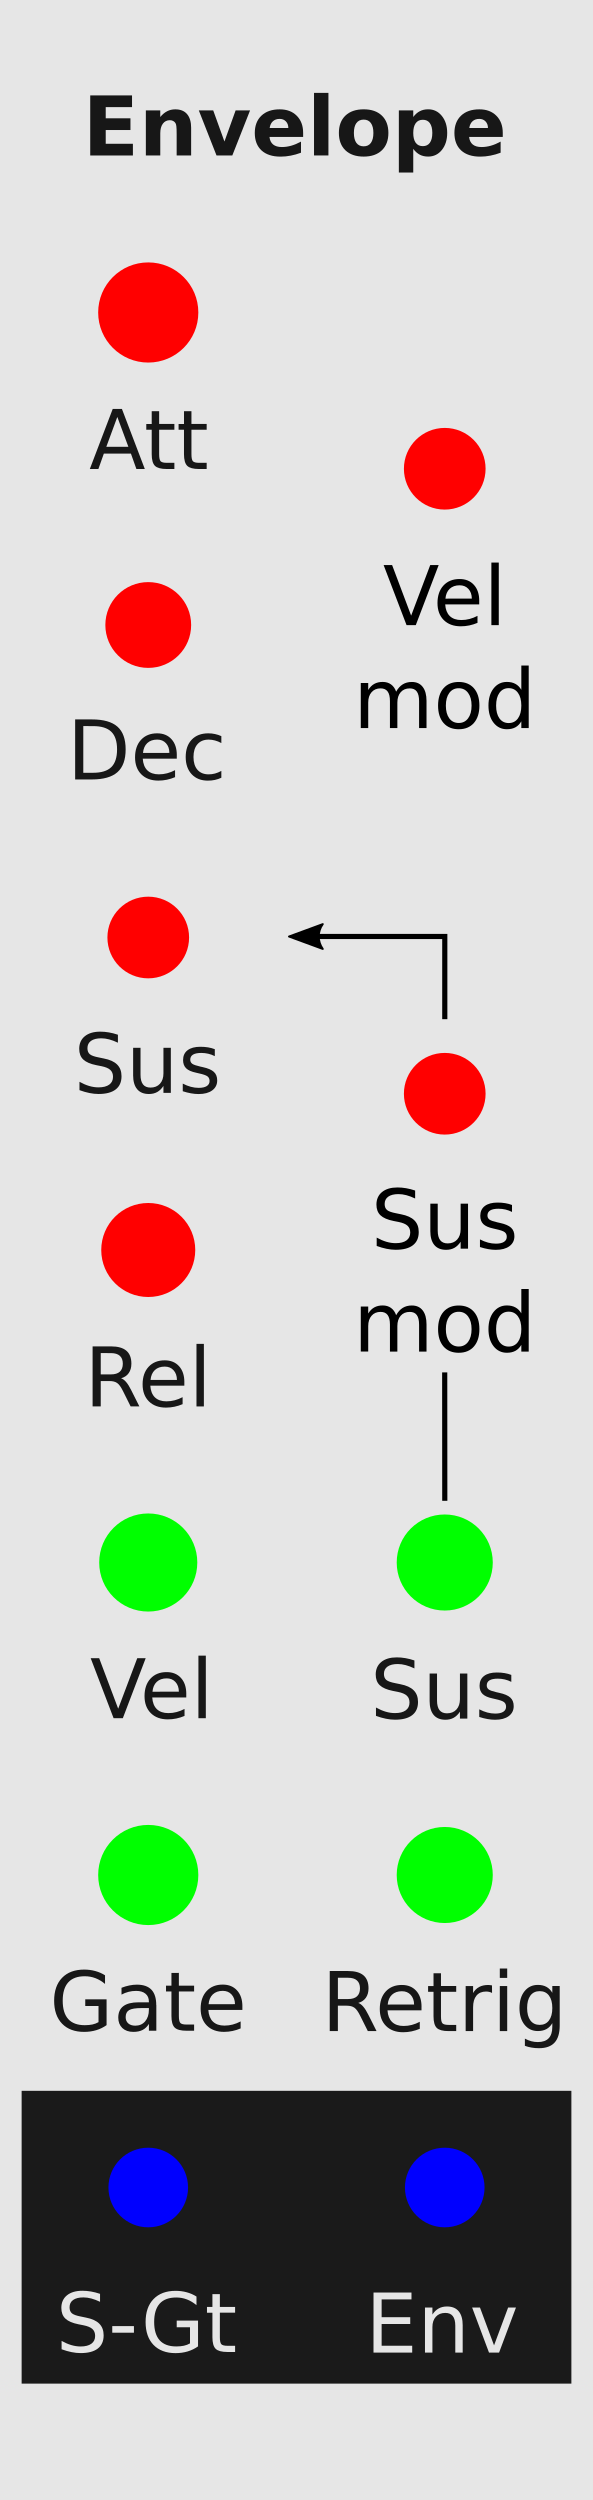
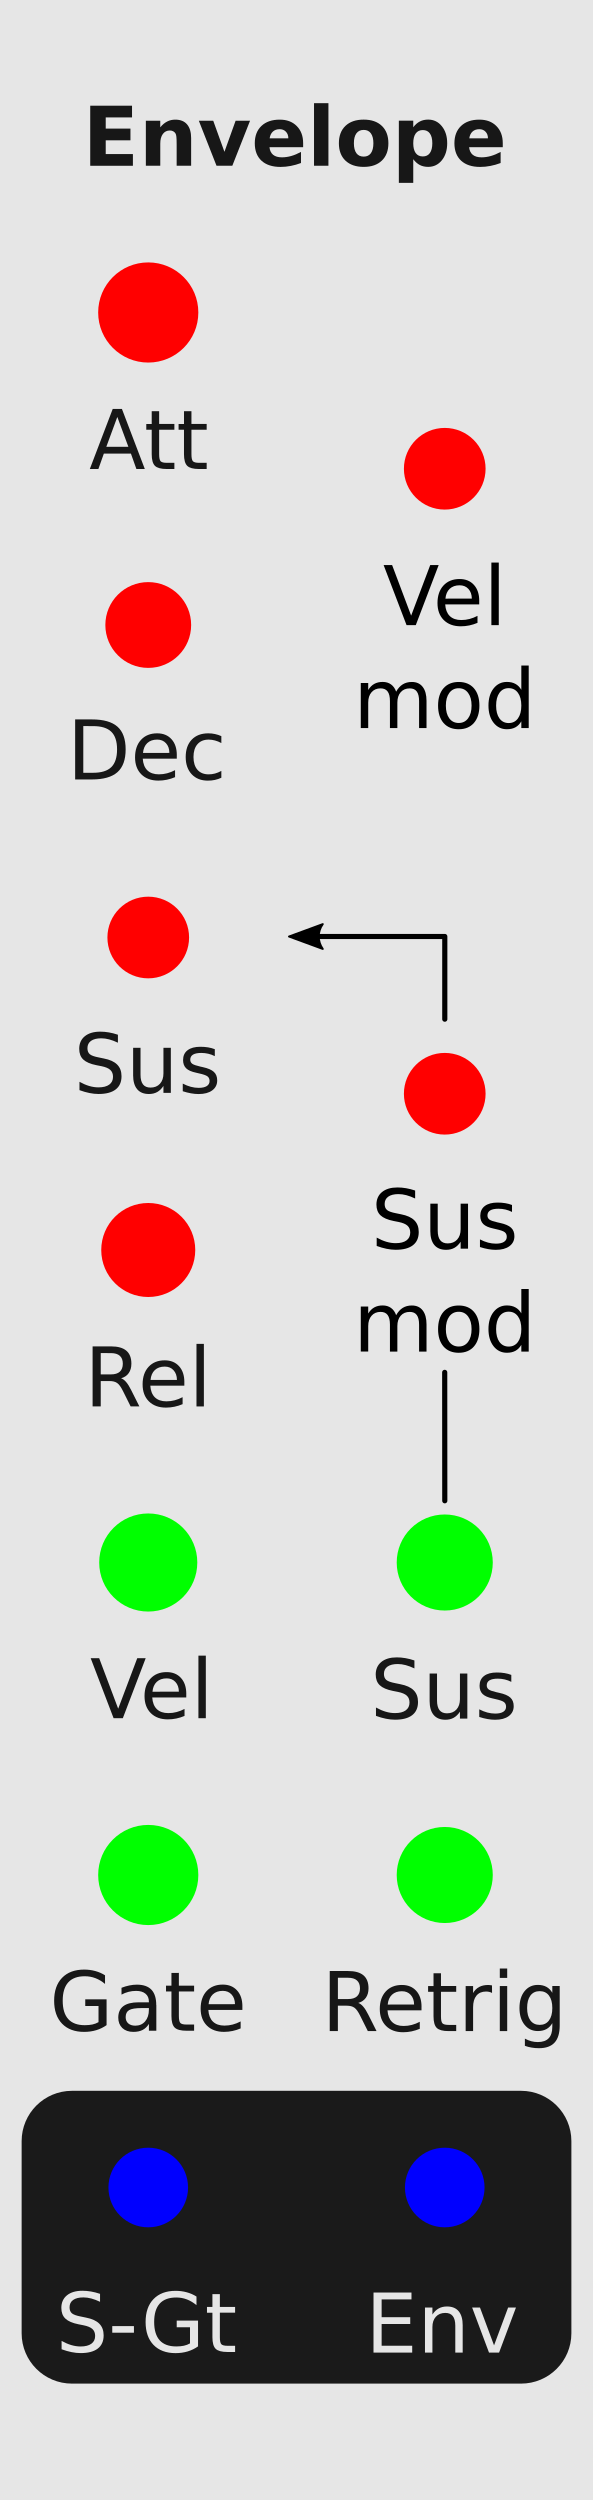
<svg xmlns="http://www.w3.org/2000/svg" width="30.48mm" height="128.5mm" viewBox="0 0 30.48 128.5" version="1.1" id="svg8">
  <defs id="defs2">
    <marker style="overflow:visible;" id="Arrow2Mend" refX="0.0" refY="0.0" orient="auto">
      <path transform="scale(0.6) rotate(180) translate(0,0)" d="M 8.719,4.034 L -2.207,0.016 L 8.719,-4.002 C 6.973,-1.63 6.983,1.616 8.719,4.034 z " style="stroke:context-stroke;fill-rule:evenodd;fill:context-stroke;stroke-width:0.625;stroke-linejoin:round;" id="path59252" />
    </marker>
    <marker style="overflow:visible;" id="Arrow1Lend" refX="0.0" refY="0.0" orient="auto">
      <path transform="scale(0.8) rotate(180) translate(12.5,0)" style="fill-rule:evenodd;fill:context-stroke;stroke:context-stroke;stroke-width:1.0pt;" d="M 0.0,0.0 L 5.0,-5.0 L -12.5,0.0 L 5.0,5.0 L 0.0,0.0 z " id="path59228" />
    </marker>
    <marker style="overflow:visible" id="Arrow1Lstart" refX="0.0" refY="0.0" orient="auto">
      <path transform="scale(0.8) translate(12.5,0)" style="fill-rule:evenodd;fill:context-stroke;stroke:context-stroke;stroke-width:1.0pt" d="M 0.0,0.0 L 5.0,-5.0 L -12.5,0.0 L 5.0,5.0 L 0.0,0.0 z " id="path59225" />
    </marker>
  </defs>
  <g id="layer1" transform="translate(0,-168.5)" style="display:inline">
    <rect style="display:inline;opacity:1;vector-effect:none;fill:#e6e6e6;fill-opacity:1;fill-rule:evenodd;stroke:none;stroke-width:0.649;stroke-linecap:butt;stroke-linejoin:miter;stroke-miterlimit:4;stroke-dasharray:none;stroke-dashoffset:0;stroke-opacity:1;paint-order:normal" id="rect420" width="30.48" height="128.5" x="5.9211732e-17" y="168.5" />
    <g aria-label="Att" id="text35907" style="font-size:4.233px;line-height:1.25;fill-opacity:0.9;stroke-width:0.265">
      <path d="m 6.03,189.931 -0.566,1.536 h 1.135 z m -0.236,-0.411 h 0.473 l 1.176,3.086 H 7.01 L 6.729,191.814 H 5.338 l -0.281,0.792 H 4.617 Z" id="path59933" />
      <path d="m 8.18,189.634 v 0.657 h 0.783 v 0.296 H 8.18 v 1.257 q 0,0.283 0.076,0.364 0.079,0.081 0.316,0.081 h 0.391 v 0.318 H 8.573 q -0.44,0 -0.608,-0.163 -0.167,-0.165 -0.167,-0.599 v -1.257 H 7.519 v -0.296 h 0.279 v -0.657 z" id="path59935" />
      <path d="m 9.84,189.634 v 0.657 h 0.783 v 0.296 H 9.84 v 1.257 q 0,0.283 0.076,0.364 0.079,0.081 0.316,0.081 h 0.391 v 0.318 h -0.391 q -0.44,0 -0.608,-0.163 -0.167,-0.165 -0.167,-0.599 v -1.257 H 9.179 v -0.296 h 0.279 v -0.657 z" id="path59937" />
    </g>
    <g aria-label="Dec" id="text51881" style="font-size:4.233px;line-height:1.25;fill-opacity:0.9;stroke-width:0.265">
      <path d="m 4.281,205.821 v 2.4 h 0.504 q 0.639,0 0.934,-0.289 0.298,-0.289 0.298,-0.914 0,-0.62 -0.298,-0.907 -0.296,-0.289 -0.934,-0.289 z m -0.418,-0.343 h 0.858 q 0.897,0 1.317,0.374 0.42,0.372 0.42,1.166 0,0.798 -0.422,1.172 -0.422,0.374 -1.315,0.374 H 3.863 Z" id="path59970" />
      <path d="m 9.087,207.311 v 0.186 h -1.749 q 0.025,0.393 0.236,0.599 0.213,0.205 0.591,0.205 0.219,0 0.424,-0.054 0.207,-0.054 0.409,-0.161 v 0.36 q -0.205,0.087 -0.42,0.132 -0.215,0.045 -0.436,0.045 -0.554,0 -0.878,-0.322 -0.322,-0.322 -0.322,-0.872 0,-0.568 0.306,-0.901 0.308,-0.335 0.829,-0.335 0.467,0 0.738,0.302 0.273,0.3 0.273,0.816 z m -0.38,-0.112 q -0.004,-0.312 -0.176,-0.498 -0.169,-0.186 -0.451,-0.186 -0.318,0 -0.511,0.18 -0.19,0.18 -0.219,0.506 z" id="path59972" />
      <path d="m 11.377,206.337 v 0.356 q -0.161,-0.089 -0.325,-0.132 -0.161,-0.045 -0.327,-0.045 -0.37,0 -0.575,0.236 -0.205,0.234 -0.205,0.657 0,0.424 0.205,0.659 0.205,0.234 0.575,0.234 0.165,0 0.327,-0.043 0.163,-0.045 0.325,-0.134 v 0.351 q -0.159,0.074 -0.331,0.112 -0.169,0.037 -0.362,0.037 -0.523,0 -0.831,-0.329 -0.308,-0.329 -0.308,-0.887 0,-0.566 0.31,-0.891 0.312,-0.325 0.854,-0.325 0.176,0 0.343,0.037 0.167,0.035 0.325,0.107 z" id="path59974" />
    </g>
    <g aria-label="Sus" id="text58845" style="font-size:4.233px;line-height:1.25;fill-opacity:0.9;stroke-width:0.265">
      <path d="m 6.061,221.688 v 0.407 q -0.238,-0.114 -0.449,-0.17 -0.211,-0.056 -0.407,-0.056 -0.341,0 -0.527,0.132 -0.184,0.132 -0.184,0.376 0,0.205 0.122,0.31 0.124,0.103 0.467,0.167 l 0.252,0.052 q 0.467,0.089 0.688,0.314 0.223,0.223 0.223,0.599 0,0.449 -0.302,0.68 -0.3,0.232 -0.881,0.232 -0.219,0 -0.467,-0.05 -0.246,-0.05 -0.511,-0.147 v -0.43 q 0.254,0.143 0.498,0.215 0.244,0.072 0.48,0.072 0.358,0 0.552,-0.141 0.194,-0.141 0.194,-0.401 0,-0.227 -0.141,-0.356 -0.138,-0.128 -0.457,-0.192 l -0.254,-0.05 q -0.467,-0.093 -0.676,-0.291 -0.209,-0.198 -0.209,-0.552 0,-0.409 0.287,-0.645 0.289,-0.236 0.796,-0.236 0.217,0 0.442,0.039 0.225,0.039 0.461,0.118 z" id="path59977" />
      <path d="m 6.843,223.759 v -1.401 h 0.38 v 1.387 q 0,0.329 0.128,0.494 0.128,0.163 0.384,0.163 0.308,0 0.486,-0.196 0.18,-0.196 0.18,-0.535 v -1.313 h 0.38 v 2.315 H 8.401 v -0.356 q -0.138,0.211 -0.322,0.314 -0.182,0.101 -0.424,0.101 -0.399,0 -0.606,-0.248 -0.207,-0.248 -0.207,-0.726 z m 0.957,-1.457 z" id="path59979" />
      <path d="m 11.041,222.426 v 0.36 q -0.161,-0.083 -0.335,-0.124 -0.174,-0.041 -0.36,-0.041 -0.283,0 -0.426,0.087 -0.141,0.087 -0.141,0.26 0,0.132 0.101,0.209 0.101,0.074 0.407,0.143 l 0.13,0.029 q 0.405,0.087 0.575,0.246 0.172,0.157 0.172,0.44 0,0.322 -0.256,0.511 -0.254,0.188 -0.701,0.188 -0.186,0 -0.389,-0.037 -0.201,-0.035 -0.424,-0.107 v -0.393 q 0.211,0.11 0.415,0.165 0.205,0.054 0.405,0.054 0.269,0 0.413,-0.091 0.145,-0.093 0.145,-0.26 0,-0.155 -0.105,-0.238 -0.103,-0.083 -0.457,-0.159 l -0.132,-0.031 q -0.353,-0.074 -0.511,-0.227 -0.157,-0.155 -0.157,-0.424 0,-0.327 0.232,-0.504 0.232,-0.178 0.657,-0.178 0.211,0 0.397,0.031 0.186,0.031 0.343,0.093 z" id="path59981" />
    </g>
    <text xml:space="preserve" style="font-style:normal;font-weight:normal;font-size:10.583px;line-height:1.25;font-family:sans-serif;fill:#000000;fill-opacity:1;stroke:none;stroke-width:0.265" x="11.955" y="222.338" id="text65289">
      <tspan id="tspan65287" style="stroke-width:0.265" x="11.955" y="222.338" />
    </text>
    <g aria-label="Rel" id="text67189" style="font-size:4.233px;line-height:1.25;fill-opacity:0.9;stroke-width:0.265">
      <path d="m 6.224,239.344 q 0.134,0.045 0.26,0.194 0.128,0.149 0.256,0.409 l 0.424,0.843 h -0.449 l -0.395,-0.792 q -0.153,-0.31 -0.298,-0.411 -0.143,-0.101 -0.391,-0.101 H 5.178 v 1.304 H 4.76 v -3.086 h 0.943 q 0.529,0 0.79,0.221 0.26,0.221 0.26,0.668 0,0.291 -0.136,0.484 -0.134,0.192 -0.393,0.267 z m -1.046,-1.296 v 1.096 h 0.525 q 0.302,0 0.455,-0.138 0.155,-0.141 0.155,-0.411 0,-0.271 -0.155,-0.407 -0.153,-0.138 -0.455,-0.138 z" id="path59997" />
      <path d="m 9.475,239.539 v 0.186 h -1.749 q 0.025,0.393 0.236,0.599 0.213,0.205 0.591,0.205 0.219,0 0.424,-0.054 0.207,-0.054 0.409,-0.161 v 0.36 q -0.205,0.087 -0.42,0.132 -0.215,0.045 -0.436,0.045 -0.554,0 -0.878,-0.322 -0.322,-0.322 -0.322,-0.872 0,-0.568 0.306,-0.901 0.308,-0.335 0.829,-0.335 0.467,0 0.738,0.302 0.273,0.3 0.273,0.816 z M 9.095,239.427 q -0.004,-0.312 -0.176,-0.498 -0.169,-0.186 -0.451,-0.186 -0.318,0 -0.511,0.18 -0.19,0.18 -0.219,0.506 z" id="path59999" />
      <path d="m 10.099,237.575 h 0.38 v 3.216 h -0.38 z" id="path60001" />
    </g>
    <g aria-label="Vel mod" id="text68897" style="font-size:4.233px;line-height:1.25;text-align:center;text-anchor:middle;stroke-width:0.265">
      <path d="m 20.897,200.632 -1.178,-3.086 h 0.436 l 0.978,2.598 0.98,-2.598 h 0.434 l -1.176,3.086 z" id="path59940" />
      <path d="m 24.632,199.38 v 0.186 h -1.749 q 0.025,0.393 0.236,0.599 0.213,0.205 0.591,0.205 0.219,0 0.424,-0.054 0.207,-0.054 0.409,-0.161 v 0.36 q -0.205,0.087 -0.42,0.132 -0.215,0.045 -0.436,0.045 -0.554,0 -0.878,-0.322 -0.322,-0.322 -0.322,-0.872 0,-0.568 0.306,-0.901 0.308,-0.335 0.829,-0.335 0.467,0 0.738,0.302 0.273,0.3 0.273,0.816 z m -0.38,-0.112 q -0.004,-0.312 -0.176,-0.498 -0.169,-0.186 -0.451,-0.186 -0.318,0 -0.511,0.18 -0.19,0.18 -0.219,0.506 z" id="path59942" />
      <path d="m 25.257,197.416 h 0.38 v 3.216 h -0.38 z" id="path59944" />
      <path d="m 20.361,204.053 q 0.143,-0.256 0.341,-0.378 0.198,-0.122 0.467,-0.122 0.362,0 0.558,0.254 0.196,0.252 0.196,0.719 v 1.397 h -0.382 v -1.385 q 0,-0.333 -0.118,-0.494 -0.118,-0.161 -0.36,-0.161 -0.296,0 -0.467,0.196 -0.172,0.196 -0.172,0.535 v 1.308 H 20.043 v -1.385 q 0,-0.335 -0.118,-0.494 -0.118,-0.161 -0.364,-0.161 -0.291,0 -0.463,0.198 -0.172,0.196 -0.172,0.533 v 1.308 h -0.382 v -2.315 h 0.382 v 0.36 q 0.13,-0.213 0.312,-0.314 0.182,-0.101 0.432,-0.101 0.252,0 0.428,0.128 0.178,0.128 0.263,0.372 z" id="path59946" />
      <path d="m 23.579,203.875 q -0.306,0 -0.484,0.24 -0.178,0.238 -0.178,0.653 0,0.415 0.176,0.655 0.178,0.238 0.486,0.238 0.304,0 0.482,-0.24 0.178,-0.24 0.178,-0.653 0,-0.411 -0.178,-0.651 -0.178,-0.242 -0.482,-0.242 z m 0,-0.322 q 0.496,0 0.779,0.322 0.283,0.322 0.283,0.893 0,0.568 -0.283,0.893 -0.283,0.322 -0.779,0.322 -0.498,0 -0.781,-0.322 -0.281,-0.325 -0.281,-0.893 0,-0.571 0.281,-0.893 0.283,-0.322 0.781,-0.322 z" id="path59948" />
      <path d="m 26.796,203.96 v -1.253 h 0.38 v 3.216 h -0.38 v -0.347 q -0.12,0.207 -0.304,0.308 -0.182,0.099 -0.438,0.099 -0.42,0 -0.684,-0.335 -0.263,-0.335 -0.263,-0.881 0,-0.546 0.263,-0.881 0.265,-0.335 0.684,-0.335 0.256,0 0.438,0.101 0.184,0.099 0.304,0.306 z m -1.296,0.808 q 0,0.42 0.172,0.659 0.174,0.238 0.475,0.238 0.302,0 0.475,-0.238 0.174,-0.24 0.174,-0.659 0,-0.42 -0.174,-0.657 -0.174,-0.24 -0.475,-0.24 -0.302,0 -0.475,0.24 -0.172,0.238 -0.172,0.657 z" id="path59950" />
    </g>
    <g aria-label="Gate " id="text73201" style="font-size:4.233px;line-height:1.25;fill-opacity:0.9;stroke-width:0.265">
      <path d="m 5.064,272.439 v -0.829 H 4.382 v -0.343 h 1.096 v 1.325 q -0.242,0.172 -0.533,0.26 -0.291,0.087 -0.622,0.087 -0.723,0 -1.133,-0.422 -0.407,-0.424 -0.407,-1.178 0,-0.757 0.407,-1.178 0.409,-0.424 1.133,-0.424 0.302,0 0.573,0.074 0.273,0.074 0.502,0.219 v 0.444 q -0.232,-0.196 -0.492,-0.296 -0.26,-0.099 -0.548,-0.099 -0.566,0 -0.852,0.316 -0.283,0.316 -0.283,0.943 0,0.624 0.283,0.941 0.285,0.316 0.852,0.316 0.221,0 0.395,-0.037 0.174,-0.039 0.312,-0.12 z" id="path60031" />
      <path d="m 7.276,271.715 q -0.461,0 -0.639,0.105 -0.178,0.105 -0.178,0.36 0,0.203 0.132,0.322 0.134,0.118 0.364,0.118 0.316,0 0.506,-0.223 0.192,-0.225 0.192,-0.597 v -0.085 z m 0.759,-0.157 v 1.321 H 7.654 v -0.351 q -0.13,0.211 -0.325,0.312 -0.194,0.099 -0.475,0.099 -0.356,0 -0.566,-0.198 -0.209,-0.201 -0.209,-0.535 0,-0.391 0.26,-0.589 0.263,-0.198 0.781,-0.198 h 0.533 v -0.037 q 0,-0.263 -0.174,-0.405 -0.172,-0.145 -0.484,-0.145 -0.198,0 -0.387,0.048 -0.188,0.048 -0.362,0.143 v -0.351 q 0.209,-0.081 0.405,-0.12 0.196,-0.041 0.382,-0.041 0.502,0 0.75,0.26 0.248,0.26 0.248,0.79 z" id="path60033" />
      <path d="m 9.194,269.907 v 0.657 h 0.783 v 0.296 h -0.783 v 1.257 q 0,0.283 0.076,0.364 0.079,0.081 0.316,0.081 h 0.391 v 0.318 H 9.587 q -0.44,0 -0.608,-0.163 -0.167,-0.165 -0.167,-0.599 v -1.257 H 8.533 v -0.296 h 0.279 v -0.657 z" id="path60035" />
      <path d="m 12.458,271.626 v 0.186 h -1.749 q 0.025,0.393 0.236,0.599 0.213,0.205 0.591,0.205 0.219,0 0.424,-0.054 0.207,-0.054 0.409,-0.161 v 0.36 q -0.205,0.087 -0.42,0.132 -0.215,0.045 -0.436,0.045 -0.554,0 -0.878,-0.322 -0.322,-0.322 -0.322,-0.872 0,-0.568 0.306,-0.901 0.308,-0.335 0.829,-0.335 0.467,0 0.738,0.302 0.273,0.3 0.273,0.816 z m -0.38,-0.112 q -0.004,-0.312 -0.176,-0.498 -0.169,-0.186 -0.451,-0.186 -0.318,0 -0.511,0.18 -0.19,0.18 -0.219,0.506 z" id="path60037" />
    </g>
    <g aria-label="Retrig" id="text73205" style="font-size:4.233px;line-height:1.25;fill-opacity:0.9;stroke-width:0.265">
      <path d="m 18.414,271.451 q 0.134,0.045 0.26,0.194 0.128,0.149 0.256,0.409 l 0.424,0.843 H 18.906 l -0.395,-0.792 q -0.153,-0.31 -0.298,-0.411 -0.143,-0.101 -0.391,-0.101 h -0.455 v 1.304 h -0.418 v -3.086 h 0.943 q 0.529,0 0.79,0.221 0.26,0.221 0.26,0.668 0,0.291 -0.136,0.484 -0.134,0.192 -0.393,0.267 z m -1.046,-1.296 v 1.096 h 0.525 q 0.302,0 0.455,-0.138 0.155,-0.141 0.155,-0.411 0,-0.271 -0.155,-0.407 -0.153,-0.138 -0.455,-0.138 z" id="path60018" />
      <path d="m 21.665,271.645 v 0.186 H 19.917 q 0.025,0.393 0.236,0.599 0.213,0.205 0.591,0.205 0.219,0 0.424,-0.054 0.207,-0.054 0.409,-0.161 v 0.36 q -0.205,0.087 -0.42,0.132 -0.215,0.045 -0.436,0.045 -0.554,0 -0.878,-0.322 -0.322,-0.322 -0.322,-0.872 0,-0.568 0.306,-0.901 0.308,-0.335 0.829,-0.335 0.467,0 0.738,0.302 0.273,0.3 0.273,0.816 z m -0.38,-0.112 q -0.004,-0.312 -0.176,-0.498 -0.169,-0.186 -0.451,-0.186 -0.318,0 -0.511,0.18 -0.19,0.18 -0.219,0.506 z" id="path60020" />
      <path d="m 22.666,269.925 v 0.657 h 0.783 v 0.296 h -0.783 v 1.257 q 0,0.283 0.076,0.364 0.079,0.081 0.316,0.081 h 0.391 v 0.318 h -0.391 q -0.44,0 -0.608,-0.163 -0.167,-0.165 -0.167,-0.599 v -1.257 h -0.279 v -0.296 h 0.279 v -0.657 z" id="path60022" />
      <path d="m 25.291,270.938 q -0.064,-0.037 -0.141,-0.054 -0.074,-0.019 -0.165,-0.019 -0.322,0 -0.496,0.211 -0.172,0.209 -0.172,0.602 v 1.22 h -0.382 v -2.315 h 0.382 v 0.36 q 0.12,-0.211 0.312,-0.312 0.192,-0.103 0.467,-0.103 0.039,0 0.087,0.006 0.048,0.004 0.105,0.015 z" id="path60024" />
      <path d="m 25.69,270.583 h 0.38 v 2.315 h -0.38 z m 0,-0.901 h 0.38 v 0.482 h -0.38 z" id="path60026" />
      <path d="m 28.389,271.713 q 0,-0.413 -0.172,-0.641 -0.169,-0.227 -0.477,-0.227 -0.306,0 -0.477,0.227 -0.169,0.227 -0.169,0.641 0,0.411 0.169,0.639 0.172,0.227 0.477,0.227 0.308,0 0.477,-0.227 0.172,-0.227 0.172,-0.639 z m 0.38,0.897 q 0,0.591 -0.263,0.878 -0.263,0.289 -0.804,0.289 -0.201,0 -0.378,-0.031 -0.178,-0.029 -0.345,-0.091 v -0.37 q 0.167,0.091 0.331,0.134 0.163,0.043 0.333,0.043 0.374,0 0.56,-0.196 0.186,-0.194 0.186,-0.589 v -0.188 q -0.118,0.205 -0.302,0.306 -0.184,0.101 -0.44,0.101 -0.426,0 -0.686,-0.325 -0.26,-0.325 -0.26,-0.86 0,-0.537 0.26,-0.862 0.26,-0.325 0.686,-0.325 0.256,0 0.44,0.101 0.184,0.101 0.302,0.306 v -0.351 h 0.38 z" id="path60028" />
    </g>
    <g aria-label="Vel" id="text73209" style="font-size:4.233px;line-height:1.25;fill-opacity:0.9;stroke-width:0.265">
      <path d="m 5.839,256.816 -1.178,-3.086 h 0.436 l 0.978,2.598 0.98,-2.598 h 0.434 l -1.176,3.086 z" id="path60004" />
      <path d="m 9.574,255.564 v 0.186 h -1.749 q 0.025,0.393 0.236,0.599 0.213,0.205 0.591,0.205 0.219,0 0.424,-0.054 0.207,-0.054 0.409,-0.161 v 0.36 q -0.205,0.087 -0.42,0.132 -0.215,0.045 -0.436,0.045 -0.554,0 -0.878,-0.322 -0.322,-0.322 -0.322,-0.872 0,-0.568 0.306,-0.901 0.308,-0.335 0.829,-0.335 0.467,0 0.738,0.302 0.273,0.3 0.273,0.816 z m -0.38,-0.112 q -0.004,-0.312 -0.176,-0.498 -0.169,-0.186 -0.451,-0.186 -0.318,0 -0.511,0.18 -0.19,0.18 -0.219,0.506 z" id="path60006" />
      <path d="m 10.199,253.6 h 0.38 v 3.216 h -0.38 z" id="path60008" />
    </g>
    <text xml:space="preserve" style="font-style:normal;font-weight:normal;font-size:10.583px;line-height:1.25;font-family:sans-serif;fill:#000000;fill-opacity:1;stroke:none;stroke-width:0.265" x="-3.676" y="276.997" id="text80285">
      <tspan id="tspan80283" style="stroke-width:0.265" x="-3.676" y="276.997" />
    </text>
-     <rect id="rect80851" width="28.257" height="15.05" x="1.112" y="275.968" style="fill:#1a1a1a;fill-opacity:1;stroke-width:0.364" />
+     <rect id="rect80851" width="28.257" height="15.05" x="1.112" y="275.968" style="fill:#1a1a1a;fill-opacity:1;stroke-width:0.364" ry="2.587" />
    <g aria-label="Env" id="text73213" style="font-size:4.233px;line-height:1.25;fill:#e6e6e6;stroke-width:0.265">
      <path d="m 19.199,286.338 h 1.951 v 0.351 h -1.534 v 0.914 h 1.47 v 0.351 h -1.47 v 1.118 h 1.571 v 0.351 h -1.989 z" id="path60049" />
      <path d="m 23.782,288.027 v 1.397 h -0.38 v -1.385 q 0,-0.329 -0.128,-0.492 -0.128,-0.163 -0.384,-0.163 -0.308,0 -0.486,0.196 -0.178,0.196 -0.178,0.535 v 1.308 h -0.382 v -2.315 h 0.382 v 0.36 q 0.136,-0.209 0.32,-0.312 0.186,-0.103 0.428,-0.103 0.399,0 0.604,0.248 0.205,0.246 0.205,0.726 z" id="path60051" />
      <path d="m 24.268,287.109 h 0.403 l 0.723,1.943 0.723,-1.943 h 0.403 l -0.868,2.315 h -0.517 z" id="path60053" />
    </g>
-     <g aria-label="Envelope" id="text88103" style="font-size:4.233px;line-height:1.25;fill-opacity:0.9;stroke-width:0.265">
+     <g aria-label="Envelope" id="text88103" style="font-size:4.233px;line-height:1.25;fill-opacity:0.9;stroke-width:0.265" transform="translate(0,0.5291667)">
      <path d="m 4.638,173.404 h 2.148 v 0.602 H 5.434 v 0.575 h 1.271 v 0.602 H 5.434 v 0.707 h 1.397 v 0.602 H 4.638 Z" style="font-weight:bold;-inkscape-font-specification:'sans-serif Bold'" id="path59953" />
      <path d="m 9.824,175.08 v 1.41 h -0.744 v -0.229 -0.85 q 0,-0.3 -0.014,-0.413 -0.012,-0.114 -0.045,-0.167 -0.043,-0.072 -0.118,-0.112 -0.074,-0.041 -0.169,-0.041 -0.232,0 -0.364,0.18 -0.132,0.178 -0.132,0.494 v 1.139 H 7.497 v -2.315 h 0.74 v 0.339 q 0.167,-0.203 0.356,-0.298 0.188,-0.097 0.415,-0.097 0.401,0 0.608,0.246 0.209,0.246 0.209,0.715 z" style="font-weight:bold;-inkscape-font-specification:'sans-serif Bold'" id="path59955" />
      <path d="m 10.219,174.175 h 0.74 l 0.577,1.6 0.575,-1.6 h 0.742 l -0.912,2.315 h -0.812 z" style="font-weight:bold;-inkscape-font-specification:'sans-serif Bold'" id="path59957" />
      <path d="m 15.581,175.326 v 0.211 h -1.73 q 0.027,0.26 0.188,0.391 0.161,0.13 0.451,0.13 0.234,0 0.477,-0.068 0.246,-0.07 0.504,-0.211 v 0.571 q -0.263,0.099 -0.525,0.149 -0.263,0.052 -0.525,0.052 -0.628,0 -0.978,-0.318 -0.347,-0.32 -0.347,-0.897 0,-0.566 0.341,-0.891 0.343,-0.325 0.943,-0.325 0.546,0 0.872,0.329 0.329,0.329 0.329,0.878 z m -0.761,-0.246 q 0,-0.211 -0.124,-0.339 -0.122,-0.13 -0.32,-0.13 -0.215,0 -0.349,0.122 -0.134,0.12 -0.167,0.347 z" style="font-weight:bold;-inkscape-font-specification:'sans-serif Bold'" id="path59959" />
      <path d="m 16.141,173.274 h 0.74 v 3.216 h -0.74 z" style="font-weight:bold;-inkscape-font-specification:'sans-serif Bold'" id="path59961" />
      <path d="m 18.694,174.648 q -0.246,0 -0.376,0.178 -0.128,0.176 -0.128,0.508 0,0.333 0.128,0.511 0.13,0.176 0.376,0.176 0.242,0 0.37,-0.176 0.128,-0.178 0.128,-0.511 0,-0.333 -0.128,-0.508 -0.128,-0.178 -0.37,-0.178 z m 0,-0.529 q 0.597,0 0.932,0.322 0.337,0.322 0.337,0.893 0,0.571 -0.337,0.893 -0.335,0.322 -0.932,0.322 -0.599,0 -0.938,-0.322 -0.337,-0.322 -0.337,-0.893 0,-0.571 0.337,-0.893 0.339,-0.322 0.938,-0.322 z" style="font-weight:bold;-inkscape-font-specification:'sans-serif Bold'" id="path59963" />
      <path d="m 21.241,176.155 v 1.215 h -0.74 v -3.196 h 0.74 v 0.339 q 0.153,-0.203 0.339,-0.298 0.186,-0.097 0.428,-0.097 0.428,0 0.703,0.341 0.275,0.339 0.275,0.874 0,0.535 -0.275,0.876 -0.275,0.339 -0.703,0.339 -0.242,0 -0.428,-0.095 -0.186,-0.097 -0.339,-0.3 z m 0.492,-1.499 q -0.238,0 -0.366,0.176 -0.126,0.174 -0.126,0.502 0,0.329 0.126,0.504 0.128,0.174 0.366,0.174 0.238,0 0.362,-0.174 0.126,-0.174 0.126,-0.504 0,-0.331 -0.126,-0.504 -0.124,-0.174 -0.362,-0.174 z" style="font-weight:bold;-inkscape-font-specification:'sans-serif Bold'" id="path59965" />
      <path d="m 25.842,175.326 v 0.211 H 24.112 q 0.027,0.26 0.188,0.391 0.161,0.13 0.451,0.13 0.234,0 0.477,-0.068 0.246,-0.07 0.504,-0.211 v 0.571 q -0.263,0.099 -0.525,0.149 -0.263,0.052 -0.525,0.052 -0.628,0 -0.978,-0.318 -0.347,-0.32 -0.347,-0.897 0,-0.566 0.341,-0.891 0.343,-0.325 0.943,-0.325 0.546,0 0.872,0.329 0.329,0.329 0.329,0.878 z m -0.761,-0.246 q 0,-0.211 -0.124,-0.339 -0.122,-0.13 -0.32,-0.13 -0.215,0 -0.349,0.122 -0.134,0.12 -0.167,0.347 z" style="font-weight:bold;-inkscape-font-specification:'sans-serif Bold'" id="path59967" />
    </g>
    <g aria-label="Sus" id="text1051" style="font-size:4.233px;line-height:1.25;fill-opacity:0.9;stroke-width:0.265">
      <path d="m 21.301,253.85 v 0.407 q -0.238,-0.114 -0.449,-0.17 -0.211,-0.056 -0.407,-0.056 -0.341,0 -0.527,0.132 -0.184,0.132 -0.184,0.376 0,0.205 0.122,0.31 0.124,0.103 0.467,0.167 l 0.252,0.052 q 0.467,0.089 0.688,0.314 0.223,0.223 0.223,0.599 0,0.449 -0.302,0.68 -0.3,0.232 -0.881,0.232 -0.219,0 -0.467,-0.05 -0.246,-0.05 -0.511,-0.147 v -0.43 q 0.254,0.143 0.498,0.215 0.244,0.072 0.48,0.072 0.358,0 0.552,-0.141 0.194,-0.141 0.194,-0.401 0,-0.227 -0.141,-0.356 -0.138,-0.128 -0.457,-0.192 l -0.254,-0.05 q -0.467,-0.093 -0.676,-0.291 -0.209,-0.198 -0.209,-0.552 0,-0.409 0.287,-0.645 0.289,-0.236 0.796,-0.236 0.217,0 0.442,0.039 0.225,0.039 0.461,0.118 z" id="path60011" />
      <path d="m 22.083,255.922 v -1.401 h 0.38 v 1.387 q 0,0.329 0.128,0.494 0.128,0.163 0.384,0.163 0.308,0 0.486,-0.196 0.18,-0.196 0.18,-0.535 v -1.313 h 0.38 v 2.315 h -0.38 v -0.356 q -0.138,0.211 -0.322,0.314 -0.182,0.101 -0.424,0.101 -0.399,0 -0.606,-0.248 -0.207,-0.248 -0.207,-0.726 z m 0.957,-1.457 z" id="path60013" />
      <path d="m 26.281,254.588 v 0.36 q -0.161,-0.083 -0.335,-0.124 -0.174,-0.041 -0.36,-0.041 -0.283,0 -0.426,0.087 -0.141,0.087 -0.141,0.26 0,0.132 0.101,0.209 0.101,0.074 0.407,0.143 l 0.13,0.029 q 0.405,0.087 0.575,0.246 0.172,0.157 0.172,0.44 0,0.322 -0.256,0.511 -0.254,0.188 -0.701,0.188 -0.186,0 -0.389,-0.037 -0.201,-0.035 -0.424,-0.107 v -0.393 q 0.211,0.11 0.415,0.165 0.205,0.054 0.405,0.054 0.269,0 0.413,-0.091 0.145,-0.093 0.145,-0.26 0,-0.155 -0.105,-0.238 -0.103,-0.083 -0.457,-0.159 l -0.132,-0.031 q -0.353,-0.074 -0.511,-0.227 -0.157,-0.155 -0.157,-0.424 0,-0.327 0.232,-0.504 0.232,-0.178 0.657,-0.178 0.211,0 0.397,0.031 0.186,0.031 0.343,0.093 z" id="path60015" />
    </g>
    <text xml:space="preserve" style="font-style:normal;font-weight:normal;font-size:10.583px;line-height:1.25;font-family:sans-serif;fill:#000000;fill-opacity:1;stroke:none;stroke-width:0.265" x="-18.465" y="239.396" id="text24631">
      <tspan id="tspan24629" style="stroke-width:0.265" x="-18.465" y="239.396" />
    </text>
    <g aria-label="S-Gt" id="text24797" style="font-size:4.233px;line-height:1.25;fill:#e6e6e6;stroke-width:0.265">
      <path d="m 5.142,286.406 v 0.407 q -0.238,-0.114 -0.449,-0.17 -0.211,-0.056 -0.407,-0.056 -0.341,0 -0.527,0.132 -0.184,0.132 -0.184,0.376 0,0.205 0.122,0.31 0.124,0.103 0.467,0.167 l 0.252,0.052 q 0.467,0.089 0.688,0.314 0.223,0.223 0.223,0.599 0,0.449 -0.302,0.68 -0.3,0.232 -0.881,0.232 -0.219,0 -0.467,-0.05 -0.246,-0.05 -0.511,-0.147 v -0.43 q 0.254,0.143 0.498,0.215 0.244,0.072 0.48,0.072 0.358,0 0.552,-0.141 0.194,-0.141 0.194,-0.401 0,-0.227 -0.141,-0.356 -0.138,-0.128 -0.457,-0.192 l -0.254,-0.05 q -0.467,-0.093 -0.676,-0.291 -0.209,-0.198 -0.209,-0.552 0,-0.409 0.287,-0.645 0.289,-0.236 0.796,-0.236 0.217,0 0.442,0.039 0.225,0.039 0.461,0.118 z" id="path60040" />
      <path d="m 5.77,288.062 h 1.114 v 0.339 h -1.114 z" id="path60042" />
      <path d="m 9.766,288.951 v -0.829 H 9.083 v -0.343 h 1.096 v 1.325 q -0.242,0.172 -0.533,0.26 -0.291,0.087 -0.622,0.087 -0.723,0 -1.133,-0.422 -0.407,-0.424 -0.407,-1.178 0,-0.757 0.407,-1.178 0.409,-0.424 1.133,-0.424 0.302,0 0.573,0.074 0.273,0.074 0.502,0.219 v 0.444 q -0.232,-0.196 -0.492,-0.296 -0.26,-0.099 -0.548,-0.099 -0.566,0 -0.852,0.316 -0.283,0.316 -0.283,0.943 0,0.624 0.283,0.941 0.285,0.316 0.852,0.316 0.221,0 0.395,-0.037 0.174,-0.039 0.312,-0.12 z" id="path60044" />
      <path d="m 11.301,286.419 v 0.657 h 0.783 v 0.296 h -0.783 v 1.257 q 0,0.283 0.076,0.364 0.079,0.081 0.316,0.081 h 0.391 v 0.318 h -0.391 q -0.44,0 -0.608,-0.163 -0.167,-0.165 -0.167,-0.599 v -1.257 h -0.279 v -0.296 h 0.279 v -0.657 z" id="path60046" />
    </g>
    <text xml:space="preserve" style="font-style:normal;font-weight:normal;font-size:10.583px;line-height:1.25;font-family:sans-serif;fill:#000000;fill-opacity:1;stroke:none;stroke-width:0.265" x="-8.229" y="291.031" id="text36741">
      <tspan id="tspan36739" style="stroke-width:0.265" x="-8.229" y="291.031" />
    </text>
    <g aria-label="Sus mod" id="text39497" style="font-size:4.233px;line-height:1.25;text-align:center;text-anchor:middle;stroke-width:0.265">
      <path d="m 21.338,229.696 v 0.407 q -0.238,-0.114 -0.449,-0.17 -0.211,-0.056 -0.407,-0.056 -0.341,0 -0.527,0.132 -0.184,0.132 -0.184,0.376 0,0.205 0.122,0.31 0.124,0.103 0.467,0.167 l 0.252,0.052 q 0.467,0.089 0.688,0.314 0.223,0.223 0.223,0.599 0,0.449 -0.302,0.68 -0.3,0.232 -0.881,0.232 -0.219,0 -0.467,-0.05 -0.246,-0.05 -0.511,-0.147 v -0.43 q 0.254,0.143 0.498,0.215 0.244,0.072 0.48,0.072 0.358,0 0.552,-0.141 0.194,-0.141 0.194,-0.401 0,-0.227 -0.141,-0.356 -0.138,-0.128 -0.457,-0.192 l -0.254,-0.05 q -0.467,-0.093 -0.676,-0.291 -0.209,-0.198 -0.209,-0.552 0,-0.409 0.287,-0.645 0.289,-0.236 0.796,-0.236 0.217,0 0.442,0.039 0.225,0.039 0.461,0.118 z" id="path59984" />
      <path d="m 22.119,231.768 v -1.401 h 0.38 v 1.387 q 0,0.329 0.128,0.494 0.128,0.163 0.384,0.163 0.308,0 0.486,-0.196 0.18,-0.196 0.18,-0.535 v -1.313 h 0.38 v 2.315 h -0.38 v -0.356 q -0.138,0.211 -0.322,0.314 -0.182,0.101 -0.424,0.101 -0.399,0 -0.606,-0.248 -0.207,-0.248 -0.207,-0.726 z m 0.957,-1.457 z" id="path59986" />
      <path d="m 26.317,230.434 v 0.36 q -0.161,-0.083 -0.335,-0.124 -0.174,-0.041 -0.36,-0.041 -0.283,0 -0.426,0.087 -0.141,0.087 -0.141,0.26 0,0.132 0.101,0.209 0.101,0.074 0.407,0.143 l 0.13,0.029 q 0.405,0.087 0.575,0.246 0.172,0.157 0.172,0.44 0,0.322 -0.256,0.511 -0.254,0.188 -0.701,0.188 -0.186,0 -0.389,-0.037 -0.201,-0.035 -0.424,-0.107 v -0.393 q 0.211,0.11 0.415,0.165 0.205,0.054 0.405,0.054 0.269,0 0.413,-0.091 0.145,-0.093 0.145,-0.26 0,-0.155 -0.105,-0.238 -0.103,-0.083 -0.457,-0.159 l -0.132,-0.031 q -0.353,-0.074 -0.511,-0.227 -0.157,-0.155 -0.157,-0.424 0,-0.327 0.232,-0.504 0.232,-0.178 0.657,-0.178 0.211,0 0.397,0.031 0.186,0.031 0.343,0.093 z" id="path59988" />
      <path d="m 20.361,236.102 q 0.143,-0.256 0.341,-0.378 0.198,-0.122 0.467,-0.122 0.362,0 0.558,0.254 0.196,0.252 0.196,0.719 v 1.397 h -0.382 v -1.385 q 0,-0.333 -0.118,-0.494 -0.118,-0.161 -0.36,-0.161 -0.296,0 -0.467,0.196 -0.172,0.196 -0.172,0.535 v 1.308 H 20.043 v -1.385 q 0,-0.335 -0.118,-0.494 -0.118,-0.161 -0.364,-0.161 -0.291,0 -0.463,0.198 -0.172,0.196 -0.172,0.533 v 1.308 h -0.382 v -2.315 h 0.382 v 0.36 q 0.13,-0.213 0.312,-0.314 0.182,-0.101 0.432,-0.101 0.252,0 0.428,0.128 0.178,0.128 0.263,0.372 z" id="path59990" />
      <path d="m 23.579,235.925 q -0.306,0 -0.484,0.24 -0.178,0.238 -0.178,0.653 0,0.415 0.176,0.655 0.178,0.238 0.486,0.238 0.304,0 0.482,-0.24 0.178,-0.24 0.178,-0.653 0,-0.411 -0.178,-0.651 -0.178,-0.242 -0.482,-0.242 z m 0,-0.322 q 0.496,0 0.779,0.322 0.283,0.322 0.283,0.893 0,0.568 -0.283,0.893 -0.283,0.322 -0.779,0.322 -0.498,0 -0.781,-0.322 -0.281,-0.325 -0.281,-0.893 0,-0.571 0.281,-0.893 0.283,-0.322 0.781,-0.322 z" id="path59992" />
      <path d="m 26.796,236.009 v -1.253 h 0.38 v 3.216 h -0.38 v -0.347 q -0.12,0.207 -0.304,0.308 -0.182,0.099 -0.438,0.099 -0.42,0 -0.684,-0.335 -0.263,-0.335 -0.263,-0.881 0,-0.546 0.263,-0.881 0.265,-0.335 0.684,-0.335 0.256,0 0.438,0.101 0.184,0.099 0.304,0.306 z m -1.296,0.808 q 0,0.42 0.172,0.659 0.174,0.238 0.475,0.238 0.302,0 0.475,-0.238 0.174,-0.24 0.174,-0.659 0,-0.42 -0.174,-0.657 -0.174,-0.24 -0.475,-0.24 -0.302,0 -0.475,0.24 -0.172,0.238 -0.172,0.657 z" id="path59994" />
    </g>
-     <path style="fill:#000000;fill-opacity:0.9;stroke:#000000;stroke-width:0.265;stroke-linecap:butt;stroke-linejoin:miter;stroke-miterlimit:4;stroke-dasharray:none;stroke-opacity:1" d="m 22.862,245.64 -0.004,-6.6" id="path58833" />
-     <path style="fill:none;stroke:#000000;stroke-width:0.265px;stroke-linecap:butt;stroke-linejoin:miter;stroke-opacity:1;marker-end:url(#Arrow2Mend)" d="m 22.862,220.886 v -4.251 h -7.657" id="path59223" />
+     <path style="fill:#000000;fill-opacity:0.9;stroke:#000000;stroke-width:0.265;stroke-linecap:round;stroke-linejoin:miter;stroke-miterlimit:4;stroke-dasharray:none;stroke-opacity:1" d="m 22.862,245.64 -0.004,-6.6" id="path58833" />
+     <path style="fill:none;stroke:#000000;stroke-width:0.265px;stroke-linecap:round;stroke-linejoin:round;stroke-opacity:1;marker-end:url(#Arrow2Mend)" d="m 22.862,220.886 v -4.251 h -7.657" id="path59223" />
  </g>
  <g id="layer2" style="display:inline">
    <circle style="display:inline;opacity:1;vector-effect:none;fill:#ff0000;fill-opacity:1;fill-rule:evenodd;stroke:none;stroke-width:0.644;stroke-linecap:butt;stroke-linejoin:miter;stroke-miterlimit:4;stroke-dasharray:none;stroke-dashoffset:0;stroke-opacity:1;paint-order:normal" id="path4954" cx="7.62" cy="16.062" r="2.574" />
    <circle r="2.574" cy="96.375" cx="7.62" id="circle4956" style="display:inline;opacity:1;vector-effect:none;fill:#00ff00;fill-opacity:1;fill-rule:evenodd;stroke:none;stroke-width:0.644;stroke-linecap:butt;stroke-linejoin:miter;stroke-miterlimit:4;stroke-dasharray:none;stroke-dashoffset:0;stroke-opacity:1;paint-order:normal" />
    <circle style="display:inline;opacity:1;vector-effect:none;fill:#0000ff;fill-opacity:1;fill-rule:evenodd;stroke:none;stroke-width:0.512;stroke-linecap:butt;stroke-linejoin:miter;stroke-miterlimit:4;stroke-dasharray:none;stroke-dashoffset:0;stroke-opacity:1;paint-order:normal" id="circle4958" cx="22.86" cy="112.438" r="2.046" />
    <circle style="display:inline;opacity:1;vector-effect:none;fill:#ff0000;fill-opacity:1;fill-rule:evenodd;stroke:none;stroke-width:0.551;stroke-linecap:butt;stroke-linejoin:miter;stroke-miterlimit:4;stroke-dasharray:none;stroke-dashoffset:0;stroke-opacity:1;paint-order:normal" id="circle18798" cx="7.62" cy="32.125" r="2.205" />
    <circle style="display:inline;opacity:1;vector-effect:none;fill:#ff0000;fill-opacity:1;fill-rule:evenodd;stroke:none;stroke-width:0.525;stroke-linecap:butt;stroke-linejoin:miter;stroke-miterlimit:4;stroke-dasharray:none;stroke-dashoffset:0;stroke-opacity:1;paint-order:normal" id="circle18800" cx="7.62" cy="48.188" r="2.099" />
    <circle style="display:inline;opacity:1;vector-effect:none;fill:#ff0000;fill-opacity:1;fill-rule:evenodd;stroke:none;stroke-width:0.604;stroke-linecap:butt;stroke-linejoin:miter;stroke-miterlimit:4;stroke-dasharray:none;stroke-dashoffset:0;stroke-opacity:1;paint-order:normal" id="circle18802" cx="7.62" cy="64.25" r="2.416" />
    <circle r="2.469" cy="96.375" cx="22.86" id="circle18804" style="display:inline;opacity:1;vector-effect:none;fill:#00ff00;fill-opacity:1;fill-rule:evenodd;stroke:none;stroke-width:0.617;stroke-linecap:butt;stroke-linejoin:miter;stroke-miterlimit:4;stroke-dasharray:none;stroke-dashoffset:0;stroke-opacity:1;paint-order:normal" />
    <circle r="2.521" cy="80.313" cx="7.62" id="circle18806" style="display:inline;opacity:1;vector-effect:none;fill:#00ff00;fill-opacity:1;fill-rule:evenodd;stroke:none;stroke-width:0.63;stroke-linecap:butt;stroke-linejoin:miter;stroke-miterlimit:4;stroke-dasharray:none;stroke-dashoffset:0;stroke-opacity:1;paint-order:normal" />
    <circle style="display:inline;opacity:1;vector-effect:none;fill:#ff0000;fill-opacity:1;fill-rule:evenodd;stroke:none;stroke-width:0.525;stroke-linecap:butt;stroke-linejoin:miter;stroke-miterlimit:4;stroke-dasharray:none;stroke-dashoffset:0;stroke-opacity:1;paint-order:normal" id="circle18808" cx="22.86" cy="24.094" r="2.099" />
    <circle r="2.469" cy="80.313" cx="22.86" id="circle1047" style="display:inline;opacity:1;vector-effect:none;fill:#00ff00;fill-opacity:1;fill-rule:evenodd;stroke:none;stroke-width:0.617;stroke-linecap:butt;stroke-linejoin:miter;stroke-miterlimit:4;stroke-dasharray:none;stroke-dashoffset:0;stroke-opacity:1;paint-order:normal" />
    <circle style="display:inline;opacity:1;vector-effect:none;fill:#0000ff;fill-opacity:1;fill-rule:evenodd;stroke:none;stroke-width:0.512;stroke-linecap:butt;stroke-linejoin:miter;stroke-miterlimit:4;stroke-dasharray:none;stroke-dashoffset:0;stroke-opacity:1;paint-order:normal" id="circle24793" cx="7.62" cy="112.438" r="2.046" />
    <circle style="display:inline;opacity:1;vector-effect:none;fill:#ff0000;fill-opacity:1;fill-rule:evenodd;stroke:none;stroke-width:0.525;stroke-linecap:butt;stroke-linejoin:miter;stroke-miterlimit:4;stroke-dasharray:none;stroke-dashoffset:0;stroke-opacity:1;paint-order:normal" id="circle39493" cx="22.86" cy="56.219" r="2.099" />
  </g>
</svg>
